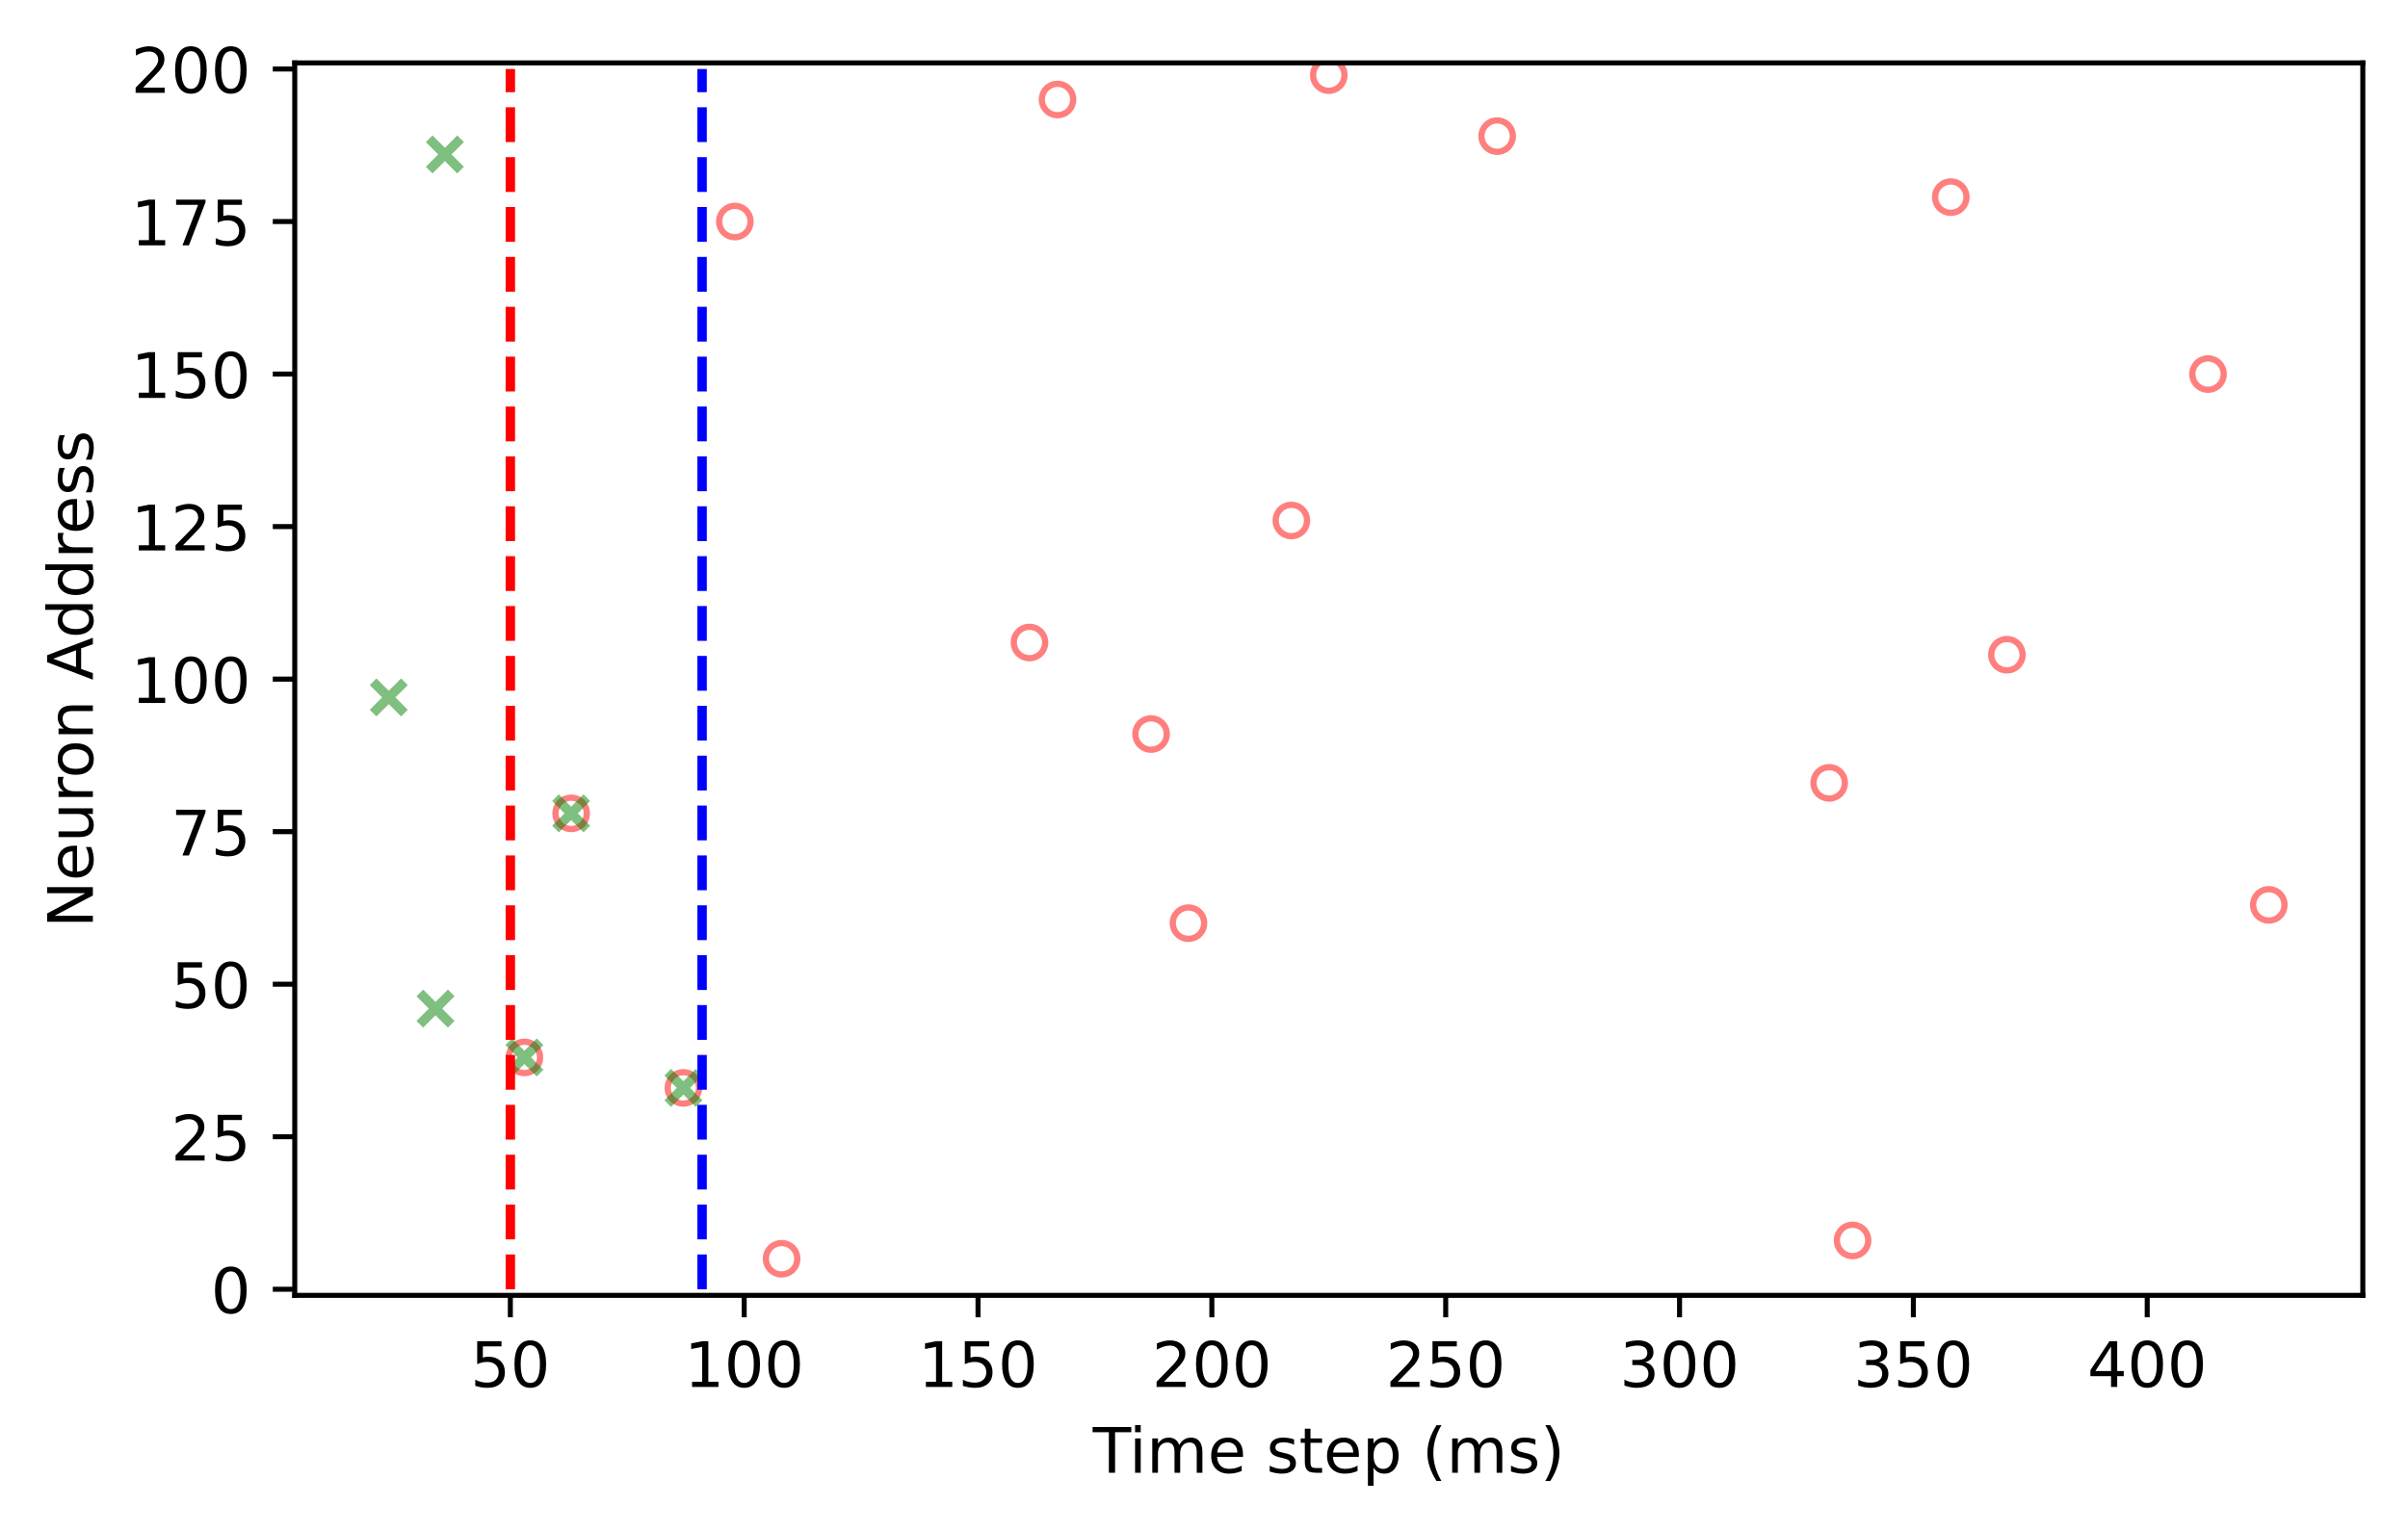
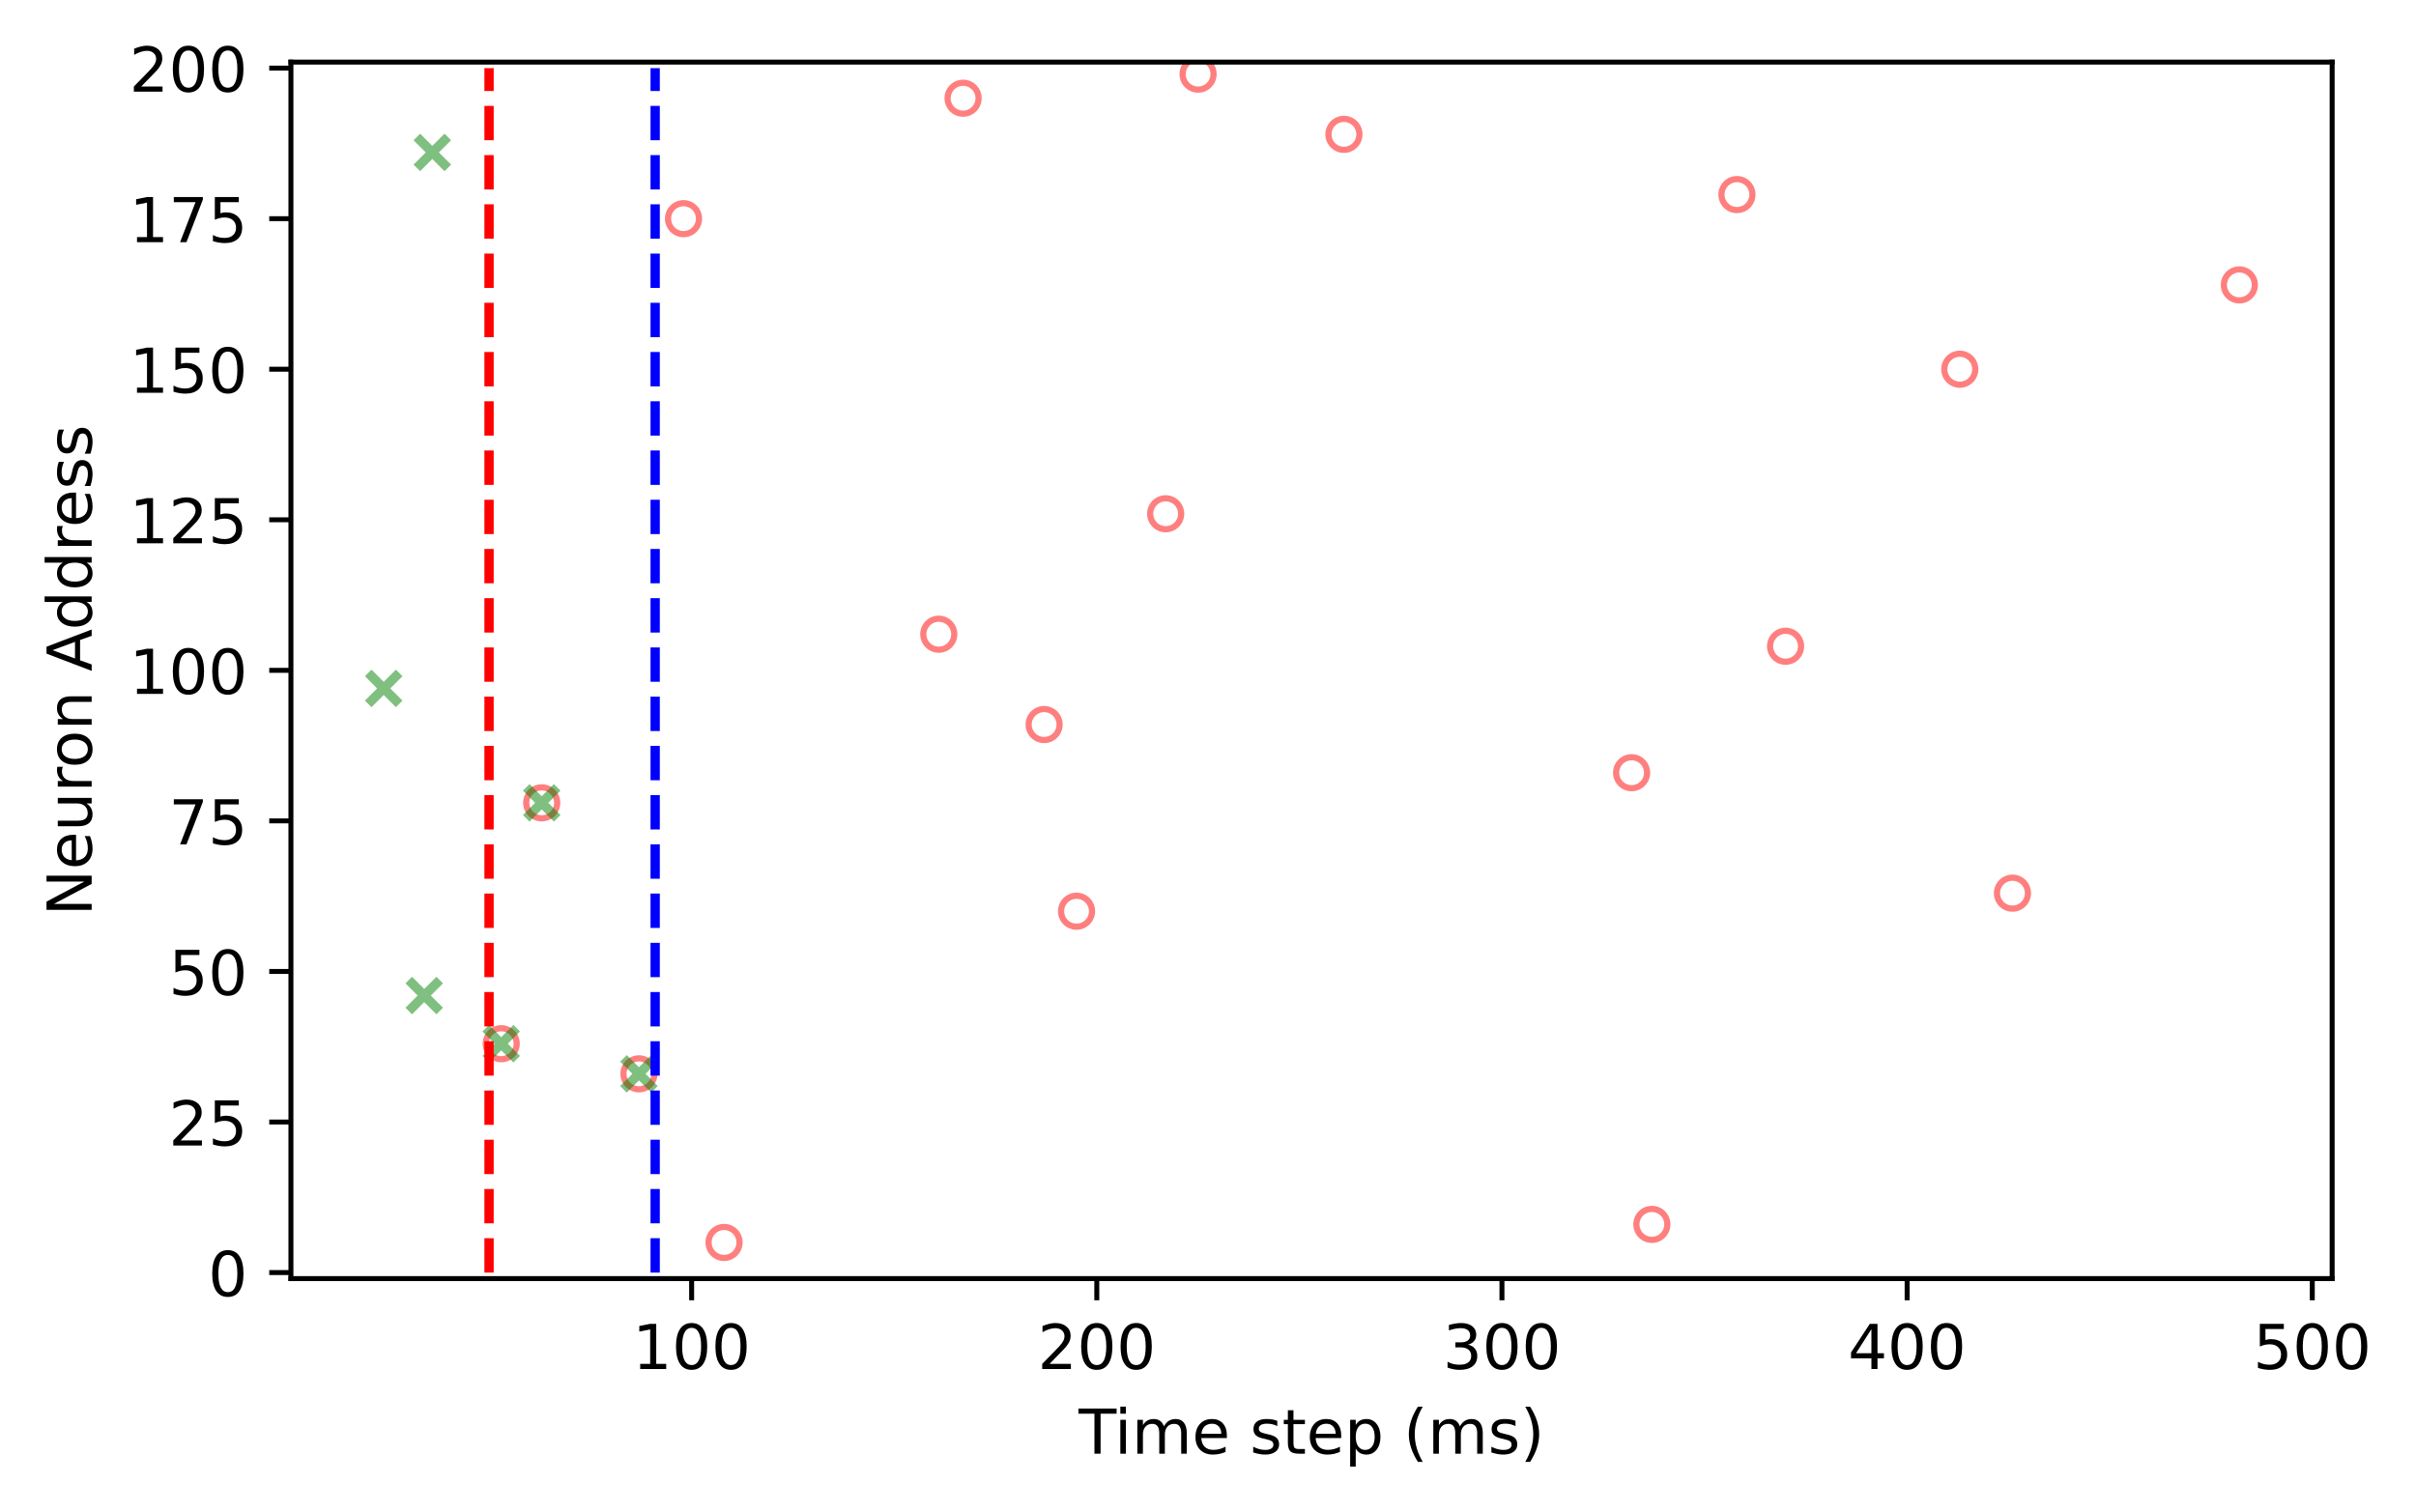
- <svg xmlns="http://www.w3.org/2000/svg" xmlns:xlink="http://www.w3.org/1999/xlink" width="383.693pt" height="244.024pt" viewBox="0 0 383.693 244.024" version="1.1">
+ <svg xmlns="http://www.w3.org/2000/svg" xmlns:xlink="http://www.w3.org/1999/xlink" width="390.032pt" height="244.024pt" viewBox="0 0 390.032 244.024" version="1.1">
  <defs>
    <style type="text/css">*{stroke-linejoin: round; stroke-linecap: butt}</style>
  </defs>
  <g id="figure_1">
    <g id="patch_1">
-       <path d="M 0 244.024  L 383.693 244.024  L 383.693 0  L 0 0  L 0 244.024  z " style="fill: none" />
+       <path d="M 0 244.024  L 390.032 244.024  L 390.032 0  L 0 0  L 0 244.024  z " style="fill: none" />
    </g>
    <g id="axes_1">
      <g id="patch_2">
        <path d="M 46.966 206.468  L 376.493 206.468  L 376.493 10.027  L 46.966 10.027  L 46.966 206.468  z " style="fill: none" />
      </g>
      <g id="PathCollection_1">
        <defs>
-           <path id="C0_0_dcdaa25d9f" d="M 0 2.5  C 0.663 2.5 1.299 2.237 1.768 1.768  C 2.237 1.299 2.5 0.663 2.5 -0  C 2.5 -0.663 2.237 -1.299 1.768 -1.768  C 1.299 -2.237 0.663 -2.5 0 -2.5  C -0.663 -2.5 -1.299 -2.237 -1.768 -1.768  C -2.237 -1.299 -2.5 -0.663 -2.5 0  C -2.5 0.663 -2.237 1.299 -1.768 1.768  C -1.299 2.237 -0.663 2.5 0 2.5  z " />
+           <path id="C0_0_1844ef9c35" d="M 0 2.5  C 0.663 2.5 1.299 2.237 1.768 1.768  C 2.237 1.299 2.5 0.663 2.5 -0  C 2.5 -0.663 2.237 -1.299 1.768 -1.768  C 1.299 -2.237 0.663 -2.5 0 -2.5  C -0.663 -2.5 -1.299 -2.237 -1.768 -1.768  C -2.237 -1.299 -2.5 -0.663 -2.5 0  C -2.5 0.663 -2.237 1.299 -1.768 1.768  C -1.299 2.237 -0.663 2.5 0 2.5  z " />
        </defs>
-         <g clip-path="url(#p07256f04b4)">
-           <use xlink:href="#C0_0_dcdaa25d9f" x="83.555" y="168.541" style="fill: none; stroke: #ff0000; stroke-opacity: 0.5" />
-         </g>
-         <g clip-path="url(#p07256f04b4)">
-           <use xlink:href="#C0_0_dcdaa25d9f" x="91.007" y="129.642" style="fill: none; stroke: #ff0000; stroke-opacity: 0.5" />
-         </g>
-         <g clip-path="url(#p07256f04b4)">
-           <use xlink:href="#C0_0_dcdaa25d9f" x="108.892" y="173.403" style="fill: none; stroke: #ff0000; stroke-opacity: 0.5" />
-         </g>
-         <g clip-path="url(#p07256f04b4)">
-           <use xlink:href="#C0_0_dcdaa25d9f" x="117.089" y="35.311" style="fill: none; stroke: #ff0000; stroke-opacity: 0.5" />
-         </g>
-         <g clip-path="url(#p07256f04b4)">
-           <use xlink:href="#C0_0_dcdaa25d9f" x="124.541" y="200.633" style="fill: none; stroke: #ff0000; stroke-opacity: 0.5" />
-         </g>
-         <g clip-path="url(#p07256f04b4)">
-           <use xlink:href="#C0_0_dcdaa25d9f" x="164.037" y="102.412" style="fill: none; stroke: #ff0000; stroke-opacity: 0.5" />
-         </g>
-         <g clip-path="url(#p07256f04b4)">
-           <use xlink:href="#C0_0_dcdaa25d9f" x="168.508" y="15.862" style="fill: none; stroke: #ff0000; stroke-opacity: 0.5" />
-         </g>
-         <g clip-path="url(#p07256f04b4)">
-           <use xlink:href="#C0_0_dcdaa25d9f" x="183.412" y="117" style="fill: none; stroke: #ff0000; stroke-opacity: 0.5" />
-         </g>
-         <g clip-path="url(#p07256f04b4)">
-           <use xlink:href="#C0_0_dcdaa25d9f" x="189.373" y="147.146" style="fill: none; stroke: #ff0000; stroke-opacity: 0.5" />
-         </g>
-         <g clip-path="url(#p07256f04b4)">
-           <use xlink:href="#C0_0_dcdaa25d9f" x="205.768" y="82.963" style="fill: none; stroke: #ff0000; stroke-opacity: 0.5" />
-         </g>
-         <g clip-path="url(#p07256f04b4)">
-           <use xlink:href="#C0_0_dcdaa25d9f" x="211.729" y="11.972" style="fill: none; stroke: #ff0000; stroke-opacity: 0.5" />
-         </g>
-         <g clip-path="url(#p07256f04b4)">
-           <use xlink:href="#C0_0_dcdaa25d9f" x="238.557" y="21.696" style="fill: none; stroke: #ff0000; stroke-opacity: 0.5" />
-         </g>
-         <g clip-path="url(#p07256f04b4)">
-           <use xlink:href="#C0_0_dcdaa25d9f" x="291.466" y="124.779" style="fill: none; stroke: #ff0000; stroke-opacity: 0.5" />
-         </g>
-         <g clip-path="url(#p07256f04b4)">
-           <use xlink:href="#C0_0_dcdaa25d9f" x="295.192" y="197.715" style="fill: none; stroke: #ff0000; stroke-opacity: 0.5" />
-         </g>
-         <g clip-path="url(#p07256f04b4)">
-           <use xlink:href="#C0_0_dcdaa25d9f" x="310.841" y="31.421" style="fill: none; stroke: #ff0000; stroke-opacity: 0.5" />
-         </g>
-         <g clip-path="url(#p07256f04b4)">
-           <use xlink:href="#C0_0_dcdaa25d9f" x="319.783" y="104.357" style="fill: none; stroke: #ff0000; stroke-opacity: 0.5" />
-         </g>
-         <g clip-path="url(#p07256f04b4)">
-           <use xlink:href="#C0_0_dcdaa25d9f" x="351.827" y="59.623" style="fill: none; stroke: #ff0000; stroke-opacity: 0.5" />
-         </g>
-         <g clip-path="url(#p07256f04b4)">
-           <use xlink:href="#C0_0_dcdaa25d9f" x="361.515" y="144.229" style="fill: none; stroke: #ff0000; stroke-opacity: 0.5" />
+         <g clip-path="url(#p925f317472)">
+           <use xlink:href="#C0_0_1844ef9c35" x="80.913" y="168.541" style="fill: none; stroke: #ff0000; stroke-opacity: 0.5" />
+         </g>
+         <g clip-path="url(#p925f317472)">
+           <use xlink:href="#C0_0_1844ef9c35" x="87.453" y="129.642" style="fill: none; stroke: #ff0000; stroke-opacity: 0.5" />
+         </g>
+         <g clip-path="url(#p925f317472)">
+           <use xlink:href="#C0_0_1844ef9c35" x="103.151" y="173.403" style="fill: none; stroke: #ff0000; stroke-opacity: 0.5" />
+         </g>
+         <g clip-path="url(#p925f317472)">
+           <use xlink:href="#C0_0_1844ef9c35" x="110.346" y="35.311" style="fill: none; stroke: #ff0000; stroke-opacity: 0.5" />
+         </g>
+         <g clip-path="url(#p925f317472)">
+           <use xlink:href="#C0_0_1844ef9c35" x="116.887" y="200.633" style="fill: none; stroke: #ff0000; stroke-opacity: 0.5" />
+         </g>
+         <g clip-path="url(#p925f317472)">
+           <use xlink:href="#C0_0_1844ef9c35" x="151.554" y="102.412" style="fill: none; stroke: #ff0000; stroke-opacity: 0.5" />
+         </g>
+         <g clip-path="url(#p925f317472)">
+           <use xlink:href="#C0_0_1844ef9c35" x="155.478" y="15.862" style="fill: none; stroke: #ff0000; stroke-opacity: 0.5" />
+         </g>
+         <g clip-path="url(#p925f317472)">
+           <use xlink:href="#C0_0_1844ef9c35" x="168.56" y="117" style="fill: none; stroke: #ff0000; stroke-opacity: 0.5" />
+         </g>
+         <g clip-path="url(#p925f317472)">
+           <use xlink:href="#C0_0_1844ef9c35" x="173.793" y="147.146" style="fill: none; stroke: #ff0000; stroke-opacity: 0.5" />
+         </g>
+         <g clip-path="url(#p925f317472)">
+           <use xlink:href="#C0_0_1844ef9c35" x="188.182" y="82.963" style="fill: none; stroke: #ff0000; stroke-opacity: 0.5" />
+         </g>
+         <g clip-path="url(#p925f317472)">
+           <use xlink:href="#C0_0_1844ef9c35" x="193.415" y="11.972" style="fill: none; stroke: #ff0000; stroke-opacity: 0.5" />
+         </g>
+         <g clip-path="url(#p925f317472)">
+           <use xlink:href="#C0_0_1844ef9c35" x="216.962" y="21.696" style="fill: none; stroke: #ff0000; stroke-opacity: 0.5" />
+         </g>
+         <g clip-path="url(#p925f317472)">
+           <use xlink:href="#C0_0_1844ef9c35" x="263.402" y="124.779" style="fill: none; stroke: #ff0000; stroke-opacity: 0.5" />
+         </g>
+         <g clip-path="url(#p925f317472)">
+           <use xlink:href="#C0_0_1844ef9c35" x="266.672" y="197.715" style="fill: none; stroke: #ff0000; stroke-opacity: 0.5" />
+         </g>
+         <g clip-path="url(#p925f317472)">
+           <use xlink:href="#C0_0_1844ef9c35" x="280.408" y="31.421" style="fill: none; stroke: #ff0000; stroke-opacity: 0.5" />
+         </g>
+         <g clip-path="url(#p925f317472)">
+           <use xlink:href="#C0_0_1844ef9c35" x="288.257" y="104.357" style="fill: none; stroke: #ff0000; stroke-opacity: 0.5" />
+         </g>
+         <g clip-path="url(#p925f317472)">
+           <use xlink:href="#C0_0_1844ef9c35" x="316.383" y="59.623" style="fill: none; stroke: #ff0000; stroke-opacity: 0.5" />
+         </g>
+         <g clip-path="url(#p925f317472)">
+           <use xlink:href="#C0_0_1844ef9c35" x="324.886" y="144.229" style="fill: none; stroke: #ff0000; stroke-opacity: 0.5" />
+         </g>
+         <g clip-path="url(#p925f317472)">
+           <use xlink:href="#C0_0_1844ef9c35" x="361.515" y="46.008" style="fill: none; stroke: #ff0000; stroke-opacity: 0.5" />
        </g>
      </g>
      <g id="PathCollection_2">
        <defs>
-           <path id="m25b5813d86" d="M -2.5 2.5  L 2.5 -2.5  M -2.5 -2.5  L 2.5 2.5  " style="stroke: #008000; stroke-opacity: 0.5; stroke-width: 1.5" />
+           <path id="m2b6e0c9a27" d="M -2.5 2.5  L 2.5 -2.5  M -2.5 -2.5  L 2.5 2.5  " style="stroke: #008000; stroke-opacity: 0.5; stroke-width: 1.5" />
        </defs>
-         <g clip-path="url(#p07256f04b4)">
-           <use xlink:href="#m25b5813d86" x="61.944" y="111.165" style="fill: #008000; fill-opacity: 0.5; stroke: #008000; stroke-opacity: 0.5; stroke-width: 1.5" />
-           <use xlink:href="#m25b5813d86" x="69.396" y="160.761" style="fill: #008000; fill-opacity: 0.5; stroke: #008000; stroke-opacity: 0.5; stroke-width: 1.5" />
-           <use xlink:href="#m25b5813d86" x="70.887" y="24.614" style="fill: #008000; fill-opacity: 0.5; stroke: #008000; stroke-opacity: 0.5; stroke-width: 1.5" />
-           <use xlink:href="#m25b5813d86" x="83.555" y="168.541" style="fill: #008000; fill-opacity: 0.5; stroke: #008000; stroke-opacity: 0.5; stroke-width: 1.5" />
-           <use xlink:href="#m25b5813d86" x="91.007" y="129.642" style="fill: #008000; fill-opacity: 0.5; stroke: #008000; stroke-opacity: 0.5; stroke-width: 1.5" />
-           <use xlink:href="#m25b5813d86" x="108.892" y="173.403" style="fill: #008000; fill-opacity: 0.5; stroke: #008000; stroke-opacity: 0.5; stroke-width: 1.5" />
+         <g clip-path="url(#p925f317472)">
+           <use xlink:href="#m2b6e0c9a27" x="61.944" y="111.165" style="fill: #008000; fill-opacity: 0.5; stroke: #008000; stroke-opacity: 0.5; stroke-width: 1.5" />
+           <use xlink:href="#m2b6e0c9a27" x="68.485" y="160.761" style="fill: #008000; fill-opacity: 0.5; stroke: #008000; stroke-opacity: 0.5; stroke-width: 1.5" />
+           <use xlink:href="#m2b6e0c9a27" x="69.793" y="24.614" style="fill: #008000; fill-opacity: 0.5; stroke: #008000; stroke-opacity: 0.5; stroke-width: 1.5" />
+           <use xlink:href="#m2b6e0c9a27" x="80.913" y="168.541" style="fill: #008000; fill-opacity: 0.5; stroke: #008000; stroke-opacity: 0.5; stroke-width: 1.5" />
+           <use xlink:href="#m2b6e0c9a27" x="87.453" y="129.642" style="fill: #008000; fill-opacity: 0.5; stroke: #008000; stroke-opacity: 0.5; stroke-width: 1.5" />
+           <use xlink:href="#m2b6e0c9a27" x="103.151" y="173.403" style="fill: #008000; fill-opacity: 0.5; stroke: #008000; stroke-opacity: 0.5; stroke-width: 1.5" />
        </g>
      </g>
      <g id="matplotlib.axis_1">
        <g id="xtick_1">
          <g id="line2d_1">
            <defs>
-               <path id="mf54e33d938" d="M 0 0  L 0 3.5  " style="stroke: #000000; stroke-width: 0.8" />
+               <path id="m6c5d0cd574" d="M 0 0  L 0 3.5  " style="stroke: #000000; stroke-width: 0.8" />
            </defs>
            <g>
-               <use xlink:href="#mf54e33d938" x="81.319" y="206.468" style="stroke: #000000; stroke-width: 0.8" />
+               <use xlink:href="#m6c5d0cd574" x="111.655" y="206.468" style="stroke: #000000; stroke-width: 0.8" />
            </g>
          </g>
          <g id="text_1">
-             <g transform="translate(74.95686 221.0661) scale(0.1 -0.1)">
-               <defs>
-                 <path id="DejaVuSans-35" d="M 691 4666  L 3169 4666  L 3169 4134  L 1269 4134  L 1269 2991  Q 1406 3038 1543 3061  Q 1681 3084 1819 3084  Q 2600 3084 3056 2656  Q 3513 2228 3513 1497  Q 3513 744 3044 326  Q 2575 -91 1722 -91  Q 1428 -91 1123 -41  Q 819 9 494 109  L 494 744  Q 775 591 1075 516  Q 1375 441 1709 441  Q 2250 441 2565 725  Q 2881 1009 2881 1497  Q 2881 1984 2565 2268  Q 2250 2553 1709 2553  Q 1456 2553 1204 2497  Q 953 2441 691 2322  L 691 4666  z " transform="scale(0.015625)" />
+             <g transform="translate(102.1108 221.0661) scale(0.1 -0.1)">
+               <defs>
+                 <path id="DejaVuSans-31" d="M 794 531  L 1825 531  L 1825 4091  L 703 3866  L 703 4441  L 1819 4666  L 2450 4666  L 2450 531  L 3481 531  L 3481 0  L 794 0  L 794 531  z " transform="scale(0.015625)" />
                <path id="DejaVuSans-30" d="M 2034 4250  Q 1547 4250 1301 3770  Q 1056 3291 1056 2328  Q 1056 1369 1301 889  Q 1547 409 2034 409  Q 2525 409 2770 889  Q 3016 1369 3016 2328  Q 3016 3291 2770 3770  Q 2525 4250 2034 4250  z M 2034 4750  Q 2819 4750 3233 4129  Q 3647 3509 3647 2328  Q 3647 1150 3233 529  Q 2819 -91 2034 -91  Q 1250 -91 836 529  Q 422 1150 422 2328  Q 422 3509 836 4129  Q 1250 4750 2034 4750  z " transform="scale(0.015625)" />
              </defs>
-               <use xlink:href="#DejaVuSans-35" />
-               <use xlink:href="#DejaVuSans-30" transform="translate(63.62305 0)" />
+               <use xlink:href="#DejaVuSans-31" />
+               <use xlink:href="#DejaVuSans-30" transform="translate(63.62305 0)" />
+               <use xlink:href="#DejaVuSans-30" transform="translate(127.2461 0)" />
            </g>
          </g>
        </g>
        <g id="xtick_2">
          <g id="line2d_2">
            <g>
-               <use xlink:href="#mf54e33d938" x="118.579" y="206.468" style="stroke: #000000; stroke-width: 0.8" />
+               <use xlink:href="#m6c5d0cd574" x="177.063" y="206.468" style="stroke: #000000; stroke-width: 0.8" />
            </g>
          </g>
          <g id="text_2">
-             <g transform="translate(109.0356 221.0661) scale(0.1 -0.1)">
-               <defs>
-                 <path id="DejaVuSans-31" d="M 794 531  L 1825 531  L 1825 4091  L 703 3866  L 703 4441  L 1819 4666  L 2450 4666  L 2450 531  L 3481 531  L 3481 0  L 794 0  L 794 531  z " transform="scale(0.015625)" />
-               </defs>
-               <use xlink:href="#DejaVuSans-31" />
+             <g transform="translate(167.5192 221.0661) scale(0.1 -0.1)">
+               <defs>
+                 <path id="DejaVuSans-32" d="M 1228 531  L 3431 531  L 3431 0  L 469 0  L 469 531  Q 828 903 1448 1529  Q 2069 2156 2228 2338  Q 2531 2678 2651 2914  Q 2772 3150 2772 3378  Q 2772 3750 2511 3984  Q 2250 4219 1831 4219  Q 1534 4219 1204 4116  Q 875 4013 500 3803  L 500 4441  Q 881 4594 1212 4672  Q 1544 4750 1819 4750  Q 2544 4750 2975 4387  Q 3406 4025 3406 3419  Q 3406 3131 3298 2873  Q 3191 2616 2906 2266  Q 2828 2175 2409 1742  Q 1991 1309 1228 531  z " transform="scale(0.015625)" />
+               </defs>
+               <use xlink:href="#DejaVuSans-32" />
              <use xlink:href="#DejaVuSans-30" transform="translate(63.62305 0)" />
              <use xlink:href="#DejaVuSans-30" transform="translate(127.2461 0)" />
            </g>
          </g>
        </g>
        <g id="xtick_3">
          <g id="line2d_3">
            <g>
-               <use xlink:href="#mf54e33d938" x="155.839" y="206.468" style="stroke: #000000; stroke-width: 0.8" />
+               <use xlink:href="#m6c5d0cd574" x="242.471" y="206.468" style="stroke: #000000; stroke-width: 0.8" />
            </g>
          </g>
          <g id="text_3">
-             <g transform="translate(146.2956 221.0661) scale(0.1 -0.1)">
-               <use xlink:href="#DejaVuSans-31" />
-               <use xlink:href="#DejaVuSans-35" transform="translate(63.62305 0)" />
+             <g transform="translate(232.9276 221.0661) scale(0.1 -0.1)">
+               <defs>
+                 <path id="DejaVuSans-33" d="M 2597 2516  Q 3050 2419 3304 2112  Q 3559 1806 3559 1356  Q 3559 666 3084 287  Q 2609 -91 1734 -91  Q 1441 -91 1130 -33  Q 819 25 488 141  L 488 750  Q 750 597 1062 519  Q 1375 441 1716 441  Q 2309 441 2620 675  Q 2931 909 2931 1356  Q 2931 1769 2642 2001  Q 2353 2234 1838 2234  L 1294 2234  L 1294 2753  L 1863 2753  Q 2328 2753 2575 2939  Q 2822 3125 2822 3475  Q 2822 3834 2567 4026  Q 2313 4219 1838 4219  Q 1578 4219 1281 4162  Q 984 4106 628 3988  L 628 4550  Q 988 4650 1302 4700  Q 1616 4750 1894 4750  Q 2613 4750 3031 4423  Q 3450 4097 3450 3541  Q 3450 3153 3228 2886  Q 3006 2619 2597 2516  z " transform="scale(0.015625)" />
+               </defs>
+               <use xlink:href="#DejaVuSans-33" />
+               <use xlink:href="#DejaVuSans-30" transform="translate(63.62305 0)" />
              <use xlink:href="#DejaVuSans-30" transform="translate(127.2461 0)" />
            </g>
          </g>
        </g>
        <g id="xtick_4">
          <g id="line2d_4">
            <g>
-               <use xlink:href="#mf54e33d938" x="193.099" y="206.468" style="stroke: #000000; stroke-width: 0.8" />
+               <use xlink:href="#m6c5d0cd574" x="307.88" y="206.468" style="stroke: #000000; stroke-width: 0.8" />
            </g>
          </g>
          <g id="text_4">
-             <g transform="translate(183.5556 221.0661) scale(0.1 -0.1)">
-               <defs>
-                 <path id="DejaVuSans-32" d="M 1228 531  L 3431 531  L 3431 0  L 469 0  L 469 531  Q 828 903 1448 1529  Q 2069 2156 2228 2338  Q 2531 2678 2651 2914  Q 2772 3150 2772 3378  Q 2772 3750 2511 3984  Q 2250 4219 1831 4219  Q 1534 4219 1204 4116  Q 875 4013 500 3803  L 500 4441  Q 881 4594 1212 4672  Q 1544 4750 1819 4750  Q 2544 4750 2975 4387  Q 3406 4025 3406 3419  Q 3406 3131 3298 2873  Q 3191 2616 2906 2266  Q 2828 2175 2409 1742  Q 1991 1309 1228 531  z " transform="scale(0.015625)" />
-               </defs>
-               <use xlink:href="#DejaVuSans-32" />
+             <g transform="translate(298.336 221.0661) scale(0.1 -0.1)">
+               <defs>
+                 <path id="DejaVuSans-34" d="M 2419 4116  L 825 1625  L 2419 1625  L 2419 4116  z M 2253 4666  L 3047 4666  L 3047 1625  L 3713 1625  L 3713 1100  L 3047 1100  L 3047 0  L 2419 0  L 2419 1100  L 313 1100  L 313 1709  L 2253 4666  z " transform="scale(0.015625)" />
+               </defs>
+               <use xlink:href="#DejaVuSans-34" />
              <use xlink:href="#DejaVuSans-30" transform="translate(63.62305 0)" />
              <use xlink:href="#DejaVuSans-30" transform="translate(127.2461 0)" />
            </g>
          </g>
        </g>
        <g id="xtick_5">
          <g id="line2d_5">
            <g>
-               <use xlink:href="#mf54e33d938" x="230.359" y="206.468" style="stroke: #000000; stroke-width: 0.8" />
+               <use xlink:href="#m6c5d0cd574" x="373.288" y="206.468" style="stroke: #000000; stroke-width: 0.8" />
            </g>
          </g>
          <g id="text_5">
-             <g transform="translate(220.8157 221.0661) scale(0.1 -0.1)">
-               <use xlink:href="#DejaVuSans-32" />
-               <use xlink:href="#DejaVuSans-35" transform="translate(63.62305 0)" />
-               <use xlink:href="#DejaVuSans-30" transform="translate(127.2461 0)" />
-             </g>
-           </g>
-         </g>
-         <g id="xtick_6">
-           <g id="line2d_6">
-             <g>
-               <use xlink:href="#mf54e33d938" x="267.619" y="206.468" style="stroke: #000000; stroke-width: 0.8" />
-             </g>
-           </g>
-           <g id="text_6">
-             <g transform="translate(258.0757 221.0661) scale(0.1 -0.1)">
-               <defs>
-                 <path id="DejaVuSans-33" d="M 2597 2516  Q 3050 2419 3304 2112  Q 3559 1806 3559 1356  Q 3559 666 3084 287  Q 2609 -91 1734 -91  Q 1441 -91 1130 -33  Q 819 25 488 141  L 488 750  Q 750 597 1062 519  Q 1375 441 1716 441  Q 2309 441 2620 675  Q 2931 909 2931 1356  Q 2931 1769 2642 2001  Q 2353 2234 1838 2234  L 1294 2234  L 1294 2753  L 1863 2753  Q 2328 2753 2575 2939  Q 2822 3125 2822 3475  Q 2822 3834 2567 4026  Q 2313 4219 1838 4219  Q 1578 4219 1281 4162  Q 984 4106 628 3988  L 628 4550  Q 988 4650 1302 4700  Q 1616 4750 1894 4750  Q 2613 4750 3031 4423  Q 3450 4097 3450 3541  Q 3450 3153 3228 2886  Q 3006 2619 2597 2516  z " transform="scale(0.015625)" />
-               </defs>
-               <use xlink:href="#DejaVuSans-33" />
-               <use xlink:href="#DejaVuSans-30" transform="translate(63.62305 0)" />
-               <use xlink:href="#DejaVuSans-30" transform="translate(127.2461 0)" />
-             </g>
-           </g>
-         </g>
-         <g id="xtick_7">
-           <g id="line2d_7">
-             <g>
-               <use xlink:href="#mf54e33d938" x="304.879" y="206.468" style="stroke: #000000; stroke-width: 0.8" />
-             </g>
-           </g>
-           <g id="text_7">
-             <g transform="translate(295.3357 221.0661) scale(0.1 -0.1)">
-               <use xlink:href="#DejaVuSans-33" />
-               <use xlink:href="#DejaVuSans-35" transform="translate(63.62305 0)" />
-               <use xlink:href="#DejaVuSans-30" transform="translate(127.2461 0)" />
-             </g>
-           </g>
-         </g>
-         <g id="xtick_8">
-           <g id="line2d_8">
-             <g>
-               <use xlink:href="#mf54e33d938" x="342.139" y="206.468" style="stroke: #000000; stroke-width: 0.8" />
-             </g>
-           </g>
-           <g id="text_8">
-             <g transform="translate(332.5957 221.0661) scale(0.1 -0.1)">
-               <defs>
-                 <path id="DejaVuSans-34" d="M 2419 4116  L 825 1625  L 2419 1625  L 2419 4116  z M 2253 4666  L 3047 4666  L 3047 1625  L 3713 1625  L 3713 1100  L 3047 1100  L 3047 0  L 2419 0  L 2419 1100  L 313 1100  L 313 1709  L 2253 4666  z " transform="scale(0.015625)" />
-               </defs>
-               <use xlink:href="#DejaVuSans-34" />
-               <use xlink:href="#DejaVuSans-30" transform="translate(63.62305 0)" />
-               <use xlink:href="#DejaVuSans-30" transform="translate(127.2461 0)" />
-             </g>
-           </g>
-         </g>
-         <g id="text_9">
+             <g transform="translate(363.7444 221.0661) scale(0.1 -0.1)">
+               <defs>
+                 <path id="DejaVuSans-35" d="M 691 4666  L 3169 4666  L 3169 4134  L 1269 4134  L 1269 2991  Q 1406 3038 1543 3061  Q 1681 3084 1819 3084  Q 2600 3084 3056 2656  Q 3513 2228 3513 1497  Q 3513 744 3044 326  Q 2575 -91 1722 -91  Q 1428 -91 1123 -41  Q 819 9 494 109  L 494 744  Q 775 591 1075 516  Q 1375 441 1709 441  Q 2250 441 2565 725  Q 2881 1009 2881 1497  Q 2881 1984 2565 2268  Q 2250 2553 1709 2553  Q 1456 2553 1204 2497  Q 953 2441 691 2322  L 691 4666  z " transform="scale(0.015625)" />
+               </defs>
+               <use xlink:href="#DejaVuSans-35" />
+               <use xlink:href="#DejaVuSans-30" transform="translate(63.62305 0)" />
+               <use xlink:href="#DejaVuSans-30" transform="translate(127.2461 0)" />
+             </g>
+           </g>
+         </g>
+         <g id="text_6">
          <g transform="translate(174.1255 234.7442) scale(0.1 -0.1)">
            <defs>
              <path id="DejaVuSans-54" d="M -19 4666  L 3928 4666  L 3928 4134  L 2272 4134  L 2272 0  L 1638 0  L 1638 4134  L -19 4134  L -19 4666  z " transform="scale(0.015625)" />
              <path id="DejaVuSans-69" d="M 603 3500  L 1178 3500  L 1178 0  L 603 0  L 603 3500  z M 603 4863  L 1178 4863  L 1178 4134  L 603 4134  L 603 4863  z " transform="scale(0.015625)" />
              <path id="DejaVuSans-6d" d="M 3328 2828  Q 3544 3216 3844 3400  Q 4144 3584 4550 3584  Q 5097 3584 5394 3201  Q 5691 2819 5691 2113  L 5691 0  L 5113 0  L 5113 2094  Q 5113 2597 4934 2840  Q 4756 3084 4391 3084  Q 3944 3084 3684 2787  Q 3425 2491 3425 1978  L 3425 0  L 2847 0  L 2847 2094  Q 2847 2600 2669 2842  Q 2491 3084 2119 3084  Q 1678 3084 1418 2786  Q 1159 2488 1159 1978  L 1159 0  L 581 0  L 581 3500  L 1159 3500  L 1159 2956  Q 1356 3278 1631 3431  Q 1906 3584 2284 3584  Q 2666 3584 2933 3390  Q 3200 3197 3328 2828  z " transform="scale(0.015625)" />
              <path id="DejaVuSans-65" d="M 3597 1894  L 3597 1613  L 953 1613  Q 991 1019 1311 708  Q 1631 397 2203 397  Q 2534 397 2845 478  Q 3156 559 3463 722  L 3463 178  Q 3153 47 2828 -22  Q 2503 -91 2169 -91  Q 1331 -91 842 396  Q 353 884 353 1716  Q 353 2575 817 3079  Q 1281 3584 2069 3584  Q 2775 3584 3186 3129  Q 3597 2675 3597 1894  z M 3022 2063  Q 3016 2534 2758 2815  Q 2500 3097 2075 3097  Q 1594 3097 1305 2825  Q 1016 2553 972 2059  L 3022 2063  z " transform="scale(0.015625)" />
              <path id="DejaVuSans-20" transform="scale(0.015625)" />
              <path id="DejaVuSans-73" d="M 2834 3397  L 2834 2853  Q 2591 2978 2328 3040  Q 2066 3103 1784 3103  Q 1356 3103 1142 2972  Q 928 2841 928 2578  Q 928 2378 1081 2264  Q 1234 2150 1697 2047  L 1894 2003  Q 2506 1872 2764 1633  Q 3022 1394 3022 966  Q 3022 478 2636 193  Q 2250 -91 1575 -91  Q 1294 -91 989 -36  Q 684 19 347 128  L 347 722  Q 666 556 975 473  Q 1284 391 1588 391  Q 1994 391 2212 530  Q 2431 669 2431 922  Q 2431 1156 2273 1281  Q 2116 1406 1581 1522  L 1381 1569  Q 847 1681 609 1914  Q 372 2147 372 2553  Q 372 3047 722 3315  Q 1072 3584 1716 3584  Q 2034 3584 2315 3537  Q 2597 3491 2834 3397  z " transform="scale(0.015625)" />
              <path id="DejaVuSans-74" d="M 1172 4494  L 1172 3500  L 2356 3500  L 2356 3053  L 1172 3053  L 1172 1153  Q 1172 725 1289 603  Q 1406 481 1766 481  L 2356 481  L 2356 0  L 1766 0  Q 1100 0 847 248  Q 594 497 594 1153  L 594 3053  L 172 3053  L 172 3500  L 594 3500  L 594 4494  L 1172 4494  z " transform="scale(0.015625)" />
              <path id="DejaVuSans-70" d="M 1159 525  L 1159 -1331  L 581 -1331  L 581 3500  L 1159 3500  L 1159 2969  Q 1341 3281 1617 3432  Q 1894 3584 2278 3584  Q 2916 3584 3314 3078  Q 3713 2572 3713 1747  Q 3713 922 3314 415  Q 2916 -91 2278 -91  Q 1894 -91 1617 61  Q 1341 213 1159 525  z M 3116 1747  Q 3116 2381 2855 2742  Q 2594 3103 2138 3103  Q 1681 3103 1420 2742  Q 1159 2381 1159 1747  Q 1159 1113 1420 752  Q 1681 391 2138 391  Q 2594 391 2855 752  Q 3116 1113 3116 1747  z " transform="scale(0.015625)" />
              <path id="DejaVuSans-28" d="M 1984 4856  Q 1566 4138 1362 3434  Q 1159 2731 1159 2009  Q 1159 1288 1364 580  Q 1569 -128 1984 -844  L 1484 -844  Q 1016 -109 783 600  Q 550 1309 550 2009  Q 550 2706 781 3412  Q 1013 4119 1484 4856  L 1984 4856  z " transform="scale(0.015625)" />
              <path id="DejaVuSans-29" d="M 513 4856  L 1013 4856  Q 1481 4119 1714 3412  Q 1947 2706 1947 2009  Q 1947 1309 1714 600  Q 1481 -109 1013 -844  L 513 -844  Q 928 -128 1133 580  Q 1338 1288 1338 2009  Q 1338 2731 1133 3434  Q 928 4138 513 4856  z " transform="scale(0.015625)" />
            </defs>
            <use xlink:href="#DejaVuSans-54" />
            <use xlink:href="#DejaVuSans-69" transform="translate(57.95898 0)" />
            <use xlink:href="#DejaVuSans-6d" transform="translate(85.74219 0)" />
            <use xlink:href="#DejaVuSans-65" transform="translate(183.1543 0)" />
            <use xlink:href="#DejaVuSans-20" transform="translate(244.6777 0)" />
            <use xlink:href="#DejaVuSans-73" transform="translate(276.4648 0)" />
            <use xlink:href="#DejaVuSans-74" transform="translate(328.5645 0)" />
            <use xlink:href="#DejaVuSans-65" transform="translate(367.7734 0)" />
            <use xlink:href="#DejaVuSans-70" transform="translate(429.2969 0)" />
            <use xlink:href="#DejaVuSans-20" transform="translate(492.7734 0)" />
            <use xlink:href="#DejaVuSans-28" transform="translate(524.5605 0)" />
            <use xlink:href="#DejaVuSans-6d" transform="translate(563.5742 0)" />
            <use xlink:href="#DejaVuSans-73" transform="translate(660.9863 0)" />
            <use xlink:href="#DejaVuSans-29" transform="translate(713.0859 0)" />
          </g>
        </g>
      </g>
      <g id="matplotlib.axis_2">
        <g id="ytick_1">
-           <g id="line2d_9">
+           <g id="line2d_6">
            <defs>
-               <path id="mb582a7bc65" d="M 0 0  L -3.5 0  " style="stroke: #000000; stroke-width: 0.8" />
+               <path id="m97eb3849bf" d="M 0 0  L -3.5 0  " style="stroke: #000000; stroke-width: 0.8" />
            </defs>
            <g>
-               <use xlink:href="#mb582a7bc65" x="46.966" y="205.495" style="stroke: #000000; stroke-width: 0.8" />
-             </g>
-           </g>
-           <g id="text_10">
+               <use xlink:href="#m97eb3849bf" x="46.966" y="205.495" style="stroke: #000000; stroke-width: 0.8" />
+             </g>
+           </g>
+           <g id="text_7">
            <g transform="translate(33.60312 209.2944) scale(0.1 -0.1)">
              <use xlink:href="#DejaVuSans-30" />
            </g>
          </g>
        </g>
        <g id="ytick_2">
-           <g id="line2d_10">
-             <g>
-               <use xlink:href="#mb582a7bc65" x="46.966" y="181.183" style="stroke: #000000; stroke-width: 0.8" />
-             </g>
-           </g>
-           <g id="text_11">
+           <g id="line2d_7">
+             <g>
+               <use xlink:href="#m97eb3849bf" x="46.966" y="181.183" style="stroke: #000000; stroke-width: 0.8" />
+             </g>
+           </g>
+           <g id="text_8">
            <g transform="translate(27.24063 184.9824) scale(0.1 -0.1)">
              <use xlink:href="#DejaVuSans-32" />
              <use xlink:href="#DejaVuSans-35" transform="translate(63.62305 0)" />
            </g>
          </g>
        </g>
        <g id="ytick_3">
-           <g id="line2d_11">
-             <g>
-               <use xlink:href="#mb582a7bc65" x="46.966" y="156.871" style="stroke: #000000; stroke-width: 0.8" />
-             </g>
-           </g>
-           <g id="text_12">
+           <g id="line2d_8">
+             <g>
+               <use xlink:href="#m97eb3849bf" x="46.966" y="156.871" style="stroke: #000000; stroke-width: 0.8" />
+             </g>
+           </g>
+           <g id="text_9">
            <g transform="translate(27.24063 160.6704) scale(0.1 -0.1)">
              <use xlink:href="#DejaVuSans-35" />
              <use xlink:href="#DejaVuSans-30" transform="translate(63.62305 0)" />
            </g>
          </g>
        </g>
        <g id="ytick_4">
-           <g id="line2d_12">
-             <g>
-               <use xlink:href="#mb582a7bc65" x="46.966" y="132.559" style="stroke: #000000; stroke-width: 0.8" />
-             </g>
-           </g>
-           <g id="text_13">
+           <g id="line2d_9">
+             <g>
+               <use xlink:href="#m97eb3849bf" x="46.966" y="132.559" style="stroke: #000000; stroke-width: 0.8" />
+             </g>
+           </g>
+           <g id="text_10">
            <g transform="translate(27.24063 136.3584) scale(0.1 -0.1)">
              <defs>
                <path id="DejaVuSans-37" d="M 525 4666  L 3525 4666  L 3525 4397  L 1831 0  L 1172 0  L 2766 4134  L 525 4134  L 525 4666  z " transform="scale(0.015625)" />
              </defs>
              <use xlink:href="#DejaVuSans-37" />
              <use xlink:href="#DejaVuSans-35" transform="translate(63.62305 0)" />
            </g>
          </g>
        </g>
        <g id="ytick_5">
-           <g id="line2d_13">
-             <g>
-               <use xlink:href="#mb582a7bc65" x="46.966" y="108.247" style="stroke: #000000; stroke-width: 0.8" />
-             </g>
-           </g>
-           <g id="text_14">
+           <g id="line2d_10">
+             <g>
+               <use xlink:href="#m97eb3849bf" x="46.966" y="108.247" style="stroke: #000000; stroke-width: 0.8" />
+             </g>
+           </g>
+           <g id="text_11">
            <g transform="translate(20.87813 112.0464) scale(0.1 -0.1)">
              <use xlink:href="#DejaVuSans-31" />
              <use xlink:href="#DejaVuSans-30" transform="translate(63.62305 0)" />
              <use xlink:href="#DejaVuSans-30" transform="translate(127.2461 0)" />
            </g>
          </g>
        </g>
        <g id="ytick_6">
-           <g id="line2d_14">
-             <g>
-               <use xlink:href="#mb582a7bc65" x="46.966" y="83.935" style="stroke: #000000; stroke-width: 0.8" />
-             </g>
-           </g>
-           <g id="text_15">
+           <g id="line2d_11">
+             <g>
+               <use xlink:href="#m97eb3849bf" x="46.966" y="83.935" style="stroke: #000000; stroke-width: 0.8" />
+             </g>
+           </g>
+           <g id="text_12">
            <g transform="translate(20.87813 87.73443) scale(0.1 -0.1)">
              <use xlink:href="#DejaVuSans-31" />
              <use xlink:href="#DejaVuSans-32" transform="translate(63.62305 0)" />
              <use xlink:href="#DejaVuSans-35" transform="translate(127.2461 0)" />
            </g>
          </g>
        </g>
        <g id="ytick_7">
-           <g id="line2d_15">
-             <g>
-               <use xlink:href="#mb582a7bc65" x="46.966" y="59.623" style="stroke: #000000; stroke-width: 0.8" />
-             </g>
-           </g>
-           <g id="text_16">
+           <g id="line2d_12">
+             <g>
+               <use xlink:href="#m97eb3849bf" x="46.966" y="59.623" style="stroke: #000000; stroke-width: 0.8" />
+             </g>
+           </g>
+           <g id="text_13">
            <g transform="translate(20.87813 63.42243) scale(0.1 -0.1)">
              <use xlink:href="#DejaVuSans-31" />
              <use xlink:href="#DejaVuSans-35" transform="translate(63.62305 0)" />
              <use xlink:href="#DejaVuSans-30" transform="translate(127.2461 0)" />
            </g>
          </g>
        </g>
        <g id="ytick_8">
-           <g id="line2d_16">
-             <g>
-               <use xlink:href="#mb582a7bc65" x="46.966" y="35.311" style="stroke: #000000; stroke-width: 0.8" />
-             </g>
-           </g>
-           <g id="text_17">
+           <g id="line2d_13">
+             <g>
+               <use xlink:href="#m97eb3849bf" x="46.966" y="35.311" style="stroke: #000000; stroke-width: 0.8" />
+             </g>
+           </g>
+           <g id="text_14">
            <g transform="translate(20.87813 39.11044) scale(0.1 -0.1)">
              <use xlink:href="#DejaVuSans-31" />
              <use xlink:href="#DejaVuSans-37" transform="translate(63.62305 0)" />
              <use xlink:href="#DejaVuSans-35" transform="translate(127.2461 0)" />
            </g>
          </g>
        </g>
        <g id="ytick_9">
-           <g id="line2d_17">
-             <g>
-               <use xlink:href="#mb582a7bc65" x="46.966" y="10.999" style="stroke: #000000; stroke-width: 0.8" />
-             </g>
-           </g>
-           <g id="text_18">
+           <g id="line2d_14">
+             <g>
+               <use xlink:href="#m97eb3849bf" x="46.966" y="10.999" style="stroke: #000000; stroke-width: 0.8" />
+             </g>
+           </g>
+           <g id="text_15">
            <g transform="translate(20.87813 14.79844) scale(0.1 -0.1)">
              <use xlink:href="#DejaVuSans-32" />
              <use xlink:href="#DejaVuSans-30" transform="translate(63.62305 0)" />
              <use xlink:href="#DejaVuSans-30" transform="translate(127.2461 0)" />
            </g>
          </g>
        </g>
-         <g id="text_19">
+         <g id="text_16">
          <g transform="translate(14.79844 147.9035) rotate(-90) scale(0.1 -0.1)">
            <defs>
              <path id="DejaVuSans-4e" d="M 628 4666  L 1478 4666  L 3547 763  L 3547 4666  L 4159 4666  L 4159 0  L 3309 0  L 1241 3903  L 1241 0  L 628 0  L 628 4666  z " transform="scale(0.015625)" />
              <path id="DejaVuSans-75" d="M 544 1381  L 544 3500  L 1119 3500  L 1119 1403  Q 1119 906 1312 657  Q 1506 409 1894 409  Q 2359 409 2629 706  Q 2900 1003 2900 1516  L 2900 3500  L 3475 3500  L 3475 0  L 2900 0  L 2900 538  Q 2691 219 2414 64  Q 2138 -91 1772 -91  Q 1169 -91 856 284  Q 544 659 544 1381  z M 1991 3584  L 1991 3584  z " transform="scale(0.015625)" />
              <path id="DejaVuSans-72" d="M 2631 2963  Q 2534 3019 2420 3045  Q 2306 3072 2169 3072  Q 1681 3072 1420 2755  Q 1159 2438 1159 1844  L 1159 0  L 581 0  L 581 3500  L 1159 3500  L 1159 2956  Q 1341 3275 1631 3429  Q 1922 3584 2338 3584  Q 2397 3584 2469 3576  Q 2541 3569 2628 3553  L 2631 2963  z " transform="scale(0.015625)" />
              <path id="DejaVuSans-6f" d="M 1959 3097  Q 1497 3097 1228 2736  Q 959 2375 959 1747  Q 959 1119 1226 758  Q 1494 397 1959 397  Q 2419 397 2687 759  Q 2956 1122 2956 1747  Q 2956 2369 2687 2733  Q 2419 3097 1959 3097  z M 1959 3584  Q 2709 3584 3137 3096  Q 3566 2609 3566 1747  Q 3566 888 3137 398  Q 2709 -91 1959 -91  Q 1206 -91 779 398  Q 353 888 353 1747  Q 353 2609 779 3096  Q 1206 3584 1959 3584  z " transform="scale(0.015625)" />
              <path id="DejaVuSans-6e" d="M 3513 2113  L 3513 0  L 2938 0  L 2938 2094  Q 2938 2591 2744 2837  Q 2550 3084 2163 3084  Q 1697 3084 1428 2787  Q 1159 2491 1159 1978  L 1159 0  L 581 0  L 581 3500  L 1159 3500  L 1159 2956  Q 1366 3272 1645 3428  Q 1925 3584 2291 3584  Q 2894 3584 3203 3211  Q 3513 2838 3513 2113  z " transform="scale(0.015625)" />
              <path id="DejaVuSans-41" d="M 2188 4044  L 1331 1722  L 3047 1722  L 2188 4044  z M 1831 4666  L 2547 4666  L 4325 0  L 3669 0  L 3244 1197  L 1141 1197  L 716 0  L 50 0  L 1831 4666  z " transform="scale(0.015625)" />
              <path id="DejaVuSans-64" d="M 2906 2969  L 2906 4863  L 3481 4863  L 3481 0  L 2906 0  L 2906 525  Q 2725 213 2448 61  Q 2172 -91 1784 -91  Q 1150 -91 751 415  Q 353 922 353 1747  Q 353 2572 751 3078  Q 1150 3584 1784 3584  Q 2172 3584 2448 3432  Q 2725 3281 2906 2969  z M 947 1747  Q 947 1113 1208 752  Q 1469 391 1925 391  Q 2381 391 2643 752  Q 2906 1113 2906 1747  Q 2906 2381 2643 2742  Q 2381 3103 1925 3103  Q 1469 3103 1208 2742  Q 947 2381 947 1747  z " transform="scale(0.015625)" />
            </defs>
            <use xlink:href="#DejaVuSans-4e" />
            <use xlink:href="#DejaVuSans-65" transform="translate(74.80469 0)" />
            <use xlink:href="#DejaVuSans-75" transform="translate(136.3281 0)" />
            <use xlink:href="#DejaVuSans-72" transform="translate(199.707 0)" />
            <use xlink:href="#DejaVuSans-6f" transform="translate(238.5703 0)" />
            <use xlink:href="#DejaVuSans-6e" transform="translate(299.752 0)" />
            <use xlink:href="#DejaVuSans-20" transform="translate(363.1309 0)" />
            <use xlink:href="#DejaVuSans-41" transform="translate(394.918 0)" />
            <use xlink:href="#DejaVuSans-64" transform="translate(461.5762 0)" />
            <use xlink:href="#DejaVuSans-64" transform="translate(525.0527 0)" />
            <use xlink:href="#DejaVuSans-72" transform="translate(588.5293 0)" />
            <use xlink:href="#DejaVuSans-65" transform="translate(627.3926 0)" />
            <use xlink:href="#DejaVuSans-73" transform="translate(688.916 0)" />
            <use xlink:href="#DejaVuSans-73" transform="translate(741.0156 0)" />
          </g>
        </g>
      </g>
      <g id="LineCollection_1">
-         <path d="M 81.319 205.495  L 81.319 10.999  " clip-path="url(#p07256f04b4)" style="fill: none; stroke-dasharray: 5.55,2.4; stroke-dashoffset: 0; stroke: #ff0000; stroke-width: 1.5" />
+         <path d="M 78.95 205.495  L 78.95 10.999  " clip-path="url(#p925f317472)" style="fill: none; stroke-dasharray: 5.55,2.4; stroke-dashoffset: 0; stroke: #ff0000; stroke-width: 1.5" />
      </g>
      <g id="LineCollection_2">
-         <path d="M 111.873 205.495  L 111.873 10.999  " clip-path="url(#p07256f04b4)" style="fill: none; stroke-dasharray: 5.55,2.4; stroke-dashoffset: 0; stroke: #0000ff; stroke-width: 1.5" />
+         <path d="M 105.768 205.495  L 105.768 10.999  " clip-path="url(#p925f317472)" style="fill: none; stroke-dasharray: 5.55,2.4; stroke-dashoffset: 0; stroke: #0000ff; stroke-width: 1.5" />
      </g>
      <g id="patch_3">
        <path d="M 46.966 206.468  L 46.966 10.027  " style="fill: none; stroke: #000000; stroke-width: 0.8; stroke-linejoin: miter; stroke-linecap: square" />
      </g>
      <g id="patch_4">
        <path d="M 376.493 206.468  L 376.493 10.027  " style="fill: none; stroke: #000000; stroke-width: 0.8; stroke-linejoin: miter; stroke-linecap: square" />
      </g>
      <g id="patch_5">
        <path d="M 46.966 206.468  L 376.493 206.468  " style="fill: none; stroke: #000000; stroke-width: 0.8; stroke-linejoin: miter; stroke-linecap: square" />
      </g>
      <g id="patch_6">
        <path d="M 46.966 10.027  L 376.493 10.027  " style="fill: none; stroke: #000000; stroke-width: 0.8; stroke-linejoin: miter; stroke-linecap: square" />
      </g>
    </g>
  </g>
  <defs>
-     <clipPath id="p07256f04b4">
+     <clipPath id="p925f317472">
      <rect x="46.966" y="10.027" width="329.528" height="196.441" />
    </clipPath>
  </defs>
</svg>
